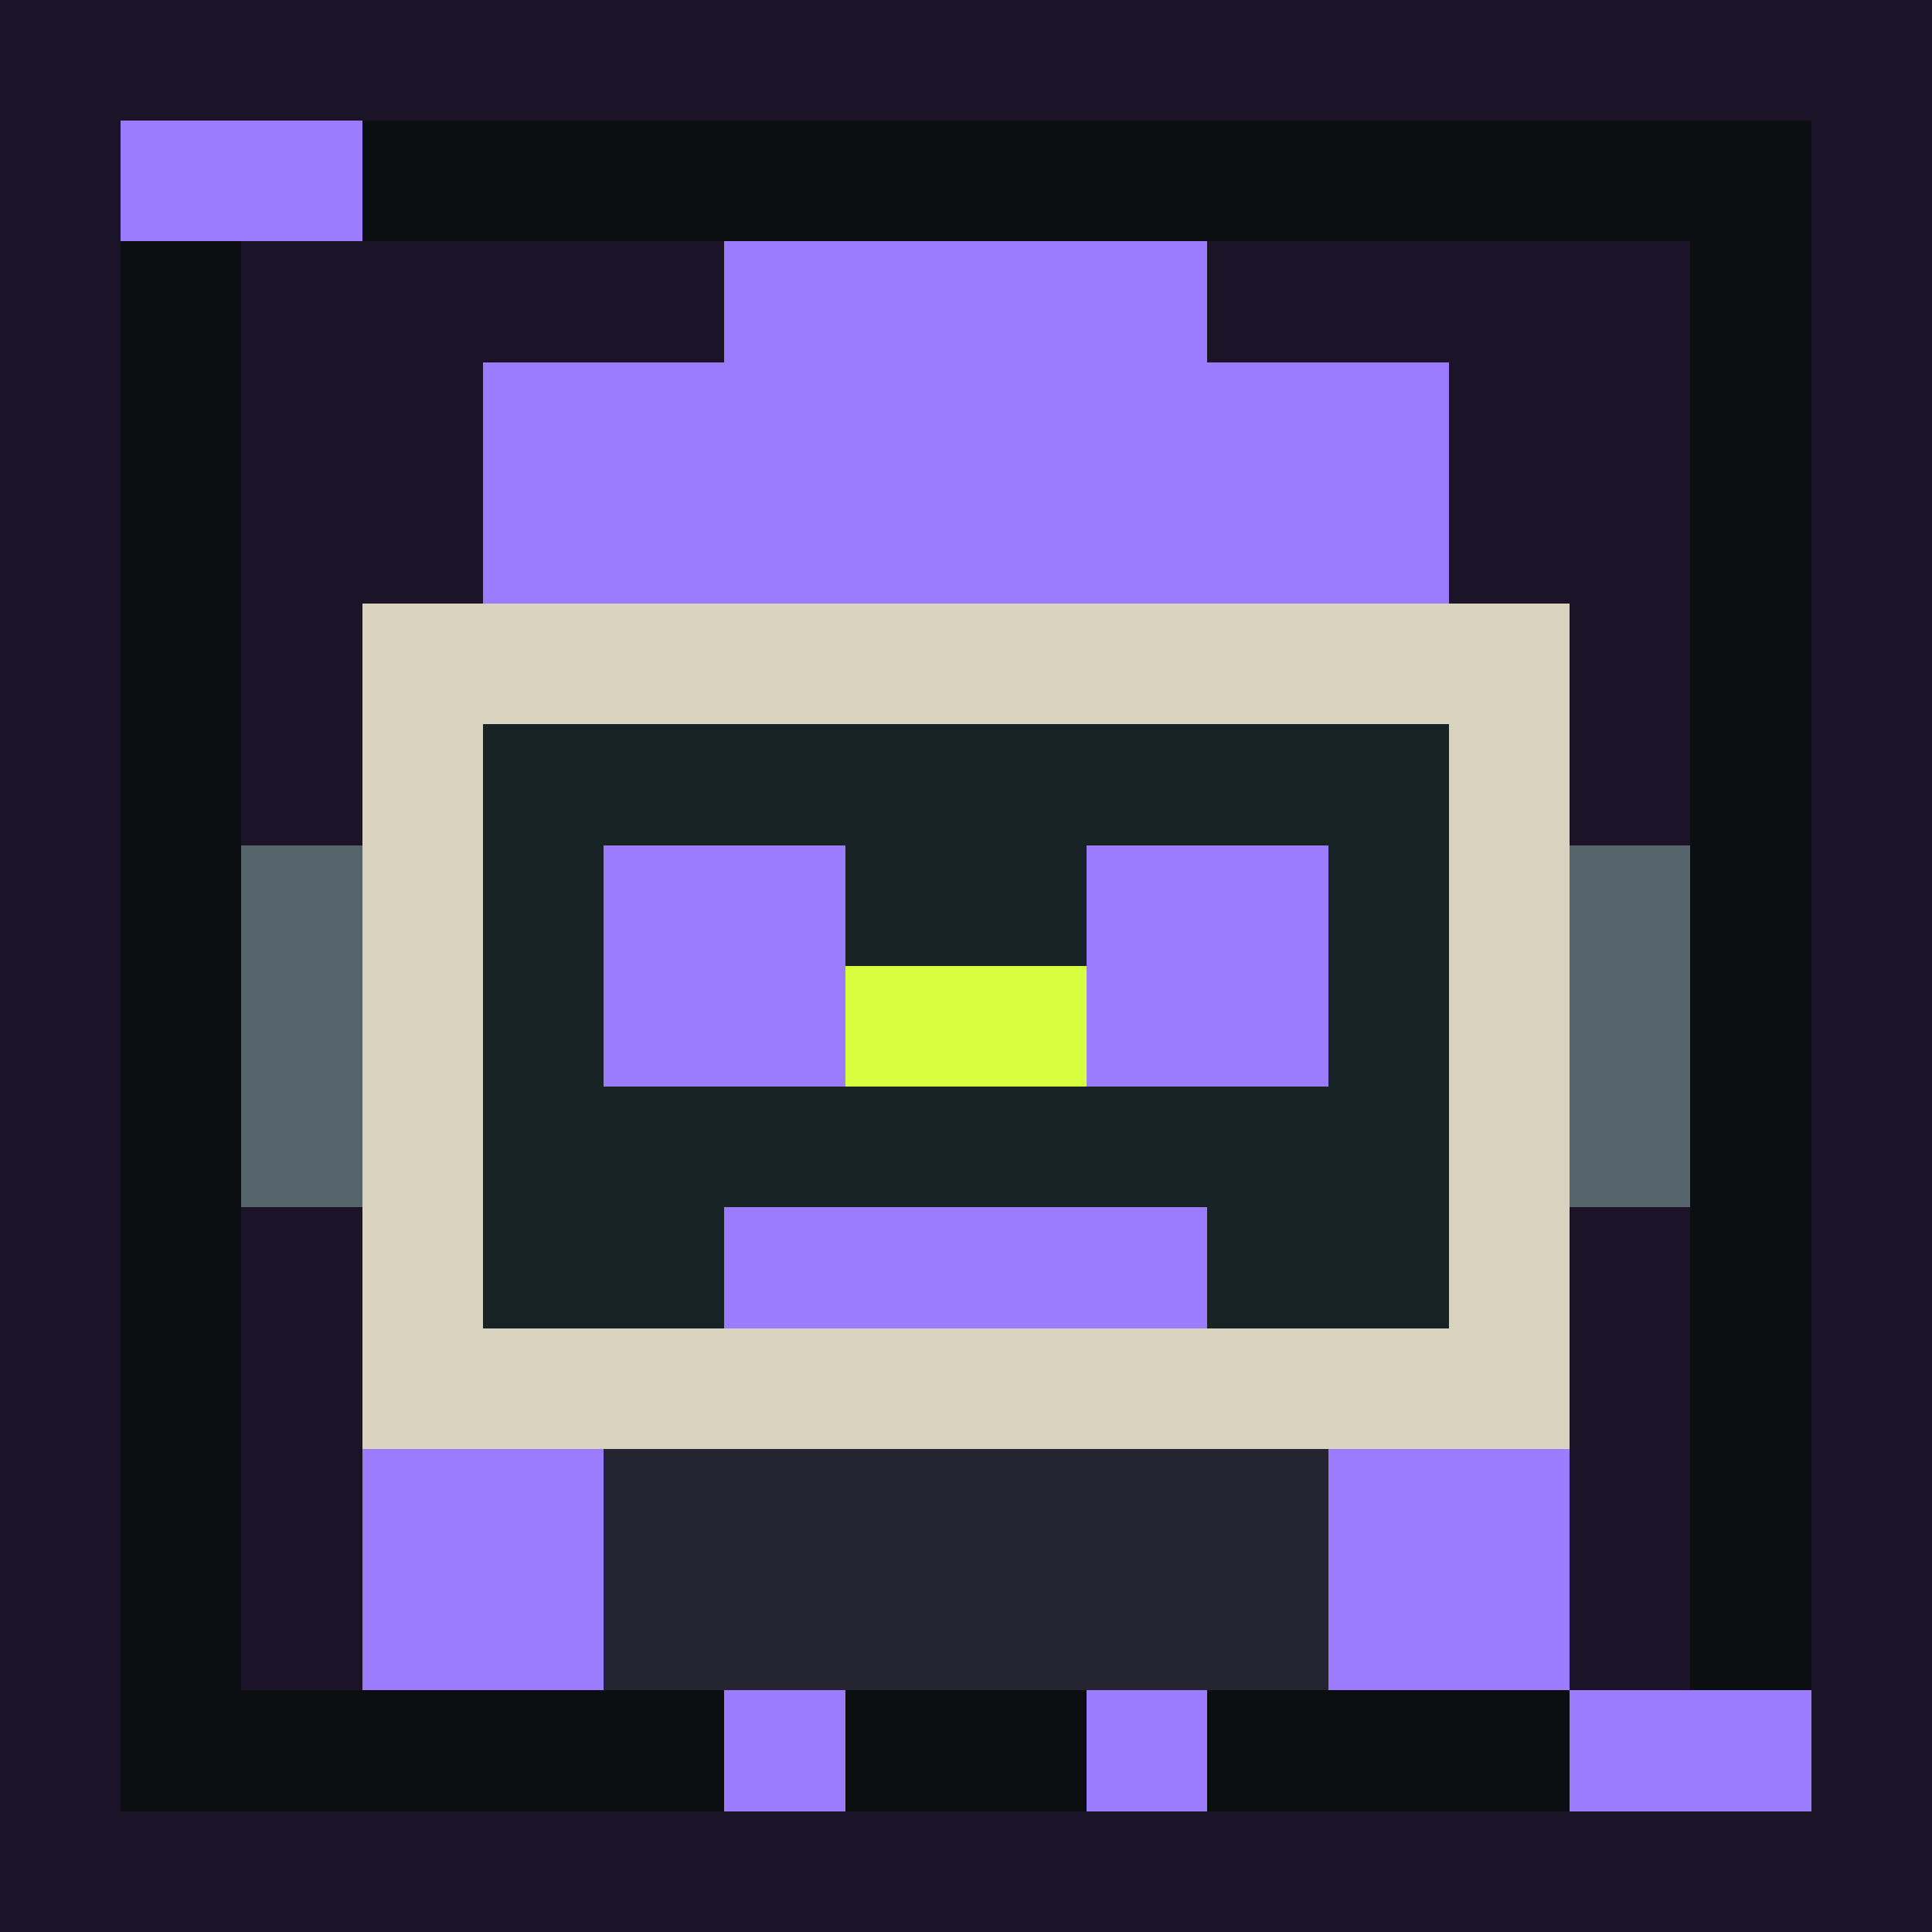
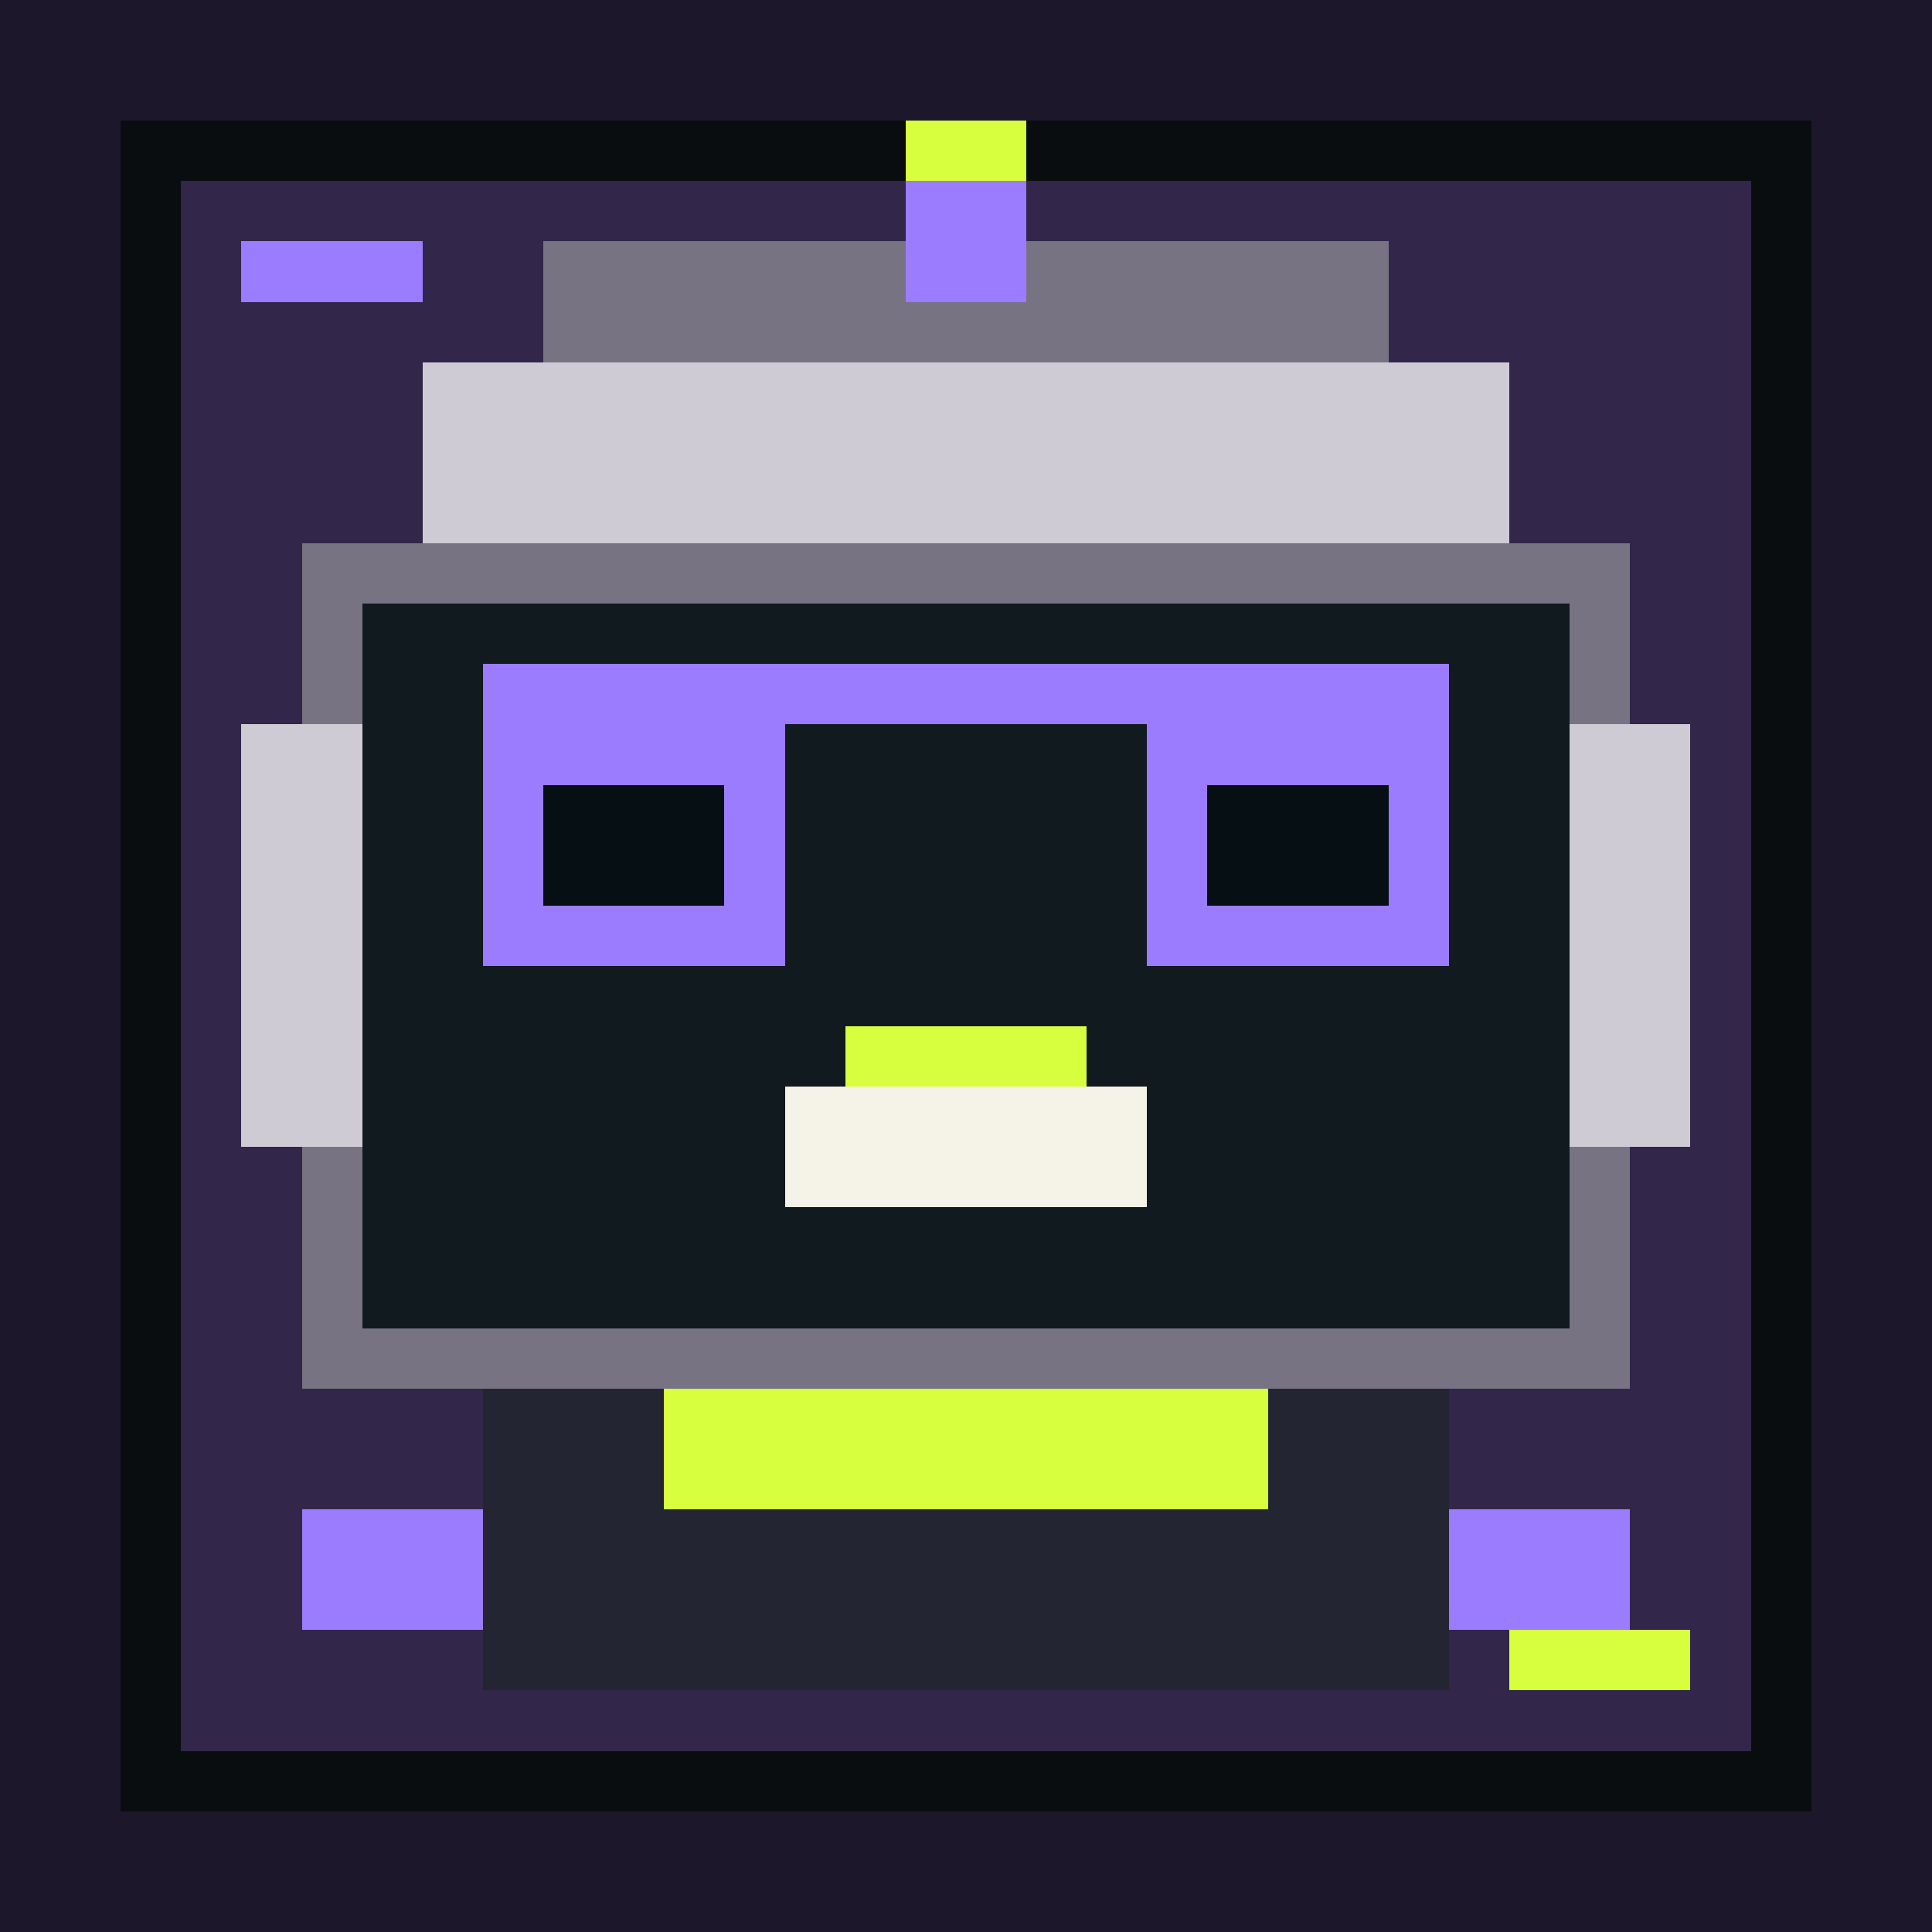
- <svg xmlns="http://www.w3.org/2000/svg" width="256" height="256" viewBox="0 0 256 256" shape-rendering="crispEdges">
-   <rect x="0" y="0" width="256" height="256" fill="#1b1429" />
-   <rect x="16" y="16" width="224" height="224" fill="#0b0f11" />
-   <rect x="32" y="32" width="192" height="192" fill="#1b1429" />
-   <rect x="64" y="48" width="128" height="32" fill="#9b7cff" />
-   <rect x="48" y="80" width="160" height="112" fill="#d8d2bf" />
-   <rect x="64" y="96" width="128" height="80" fill="#182326" />
-   <rect x="80" y="112" width="32" height="32" fill="#9b7cff" />
-   <rect x="144" y="112" width="32" height="32" fill="#9b7cff" />
-   <rect x="112" y="128" width="32" height="16" fill="#d8ff3e" />
-   <rect x="96" y="160" width="64" height="16" fill="#9b7cff" />
-   <rect x="32" y="112" width="16" height="48" fill="#56646b" />
-   <rect x="208" y="112" width="16" height="48" fill="#56646b" />
-   <rect x="80" y="192" width="96" height="32" fill="#252431" />
-   <rect x="96" y="224" width="16" height="16" fill="#9b7cff" />
-   <rect x="144" y="224" width="16" height="16" fill="#9b7cff" />
-   <rect x="96" y="32" width="64" height="16" fill="#9b7cff" />
-   <rect x="112" y="64" width="32" height="16" fill="#9b7cff" />
-   <rect x="48" y="192" width="32" height="32" fill="#9b7cff" />
-   <rect x="176" y="192" width="32" height="32" fill="#9b7cff" />
-   <rect x="16" y="16" width="32" height="16" fill="#9b7cff" />
-   <rect x="208" y="224" width="32" height="16" fill="#9b7cff" />
+ <svg xmlns="http://www.w3.org/2000/svg" viewBox="0 0 32 32" width="256" height="256" shape-rendering="crispEdges">
+   <rect x="0" y="0" width="32" height="32" fill="#1d172b" />
+   <rect x="2" y="2" width="28" height="28" fill="#090d10" />
+   <rect x="3" y="3" width="26" height="26" fill="#32264a" />
+   <rect x="9" y="4" width="14" height="2" fill="#777382" />
+   <rect x="7" y="6" width="18" height="3" fill="#cfcbd4" />
+   <rect x="5" y="9" width="22" height="14" fill="#777382" />
+   <rect x="6" y="10" width="20" height="12" fill="#111a1f" />
+   <rect x="8" y="12" width="5" height="4" fill="#9b7cff" />
+   <rect x="19" y="12" width="5" height="4" fill="#9b7cff" />
+   <rect x="9" y="13" width="3" height="2" fill="#061014" />
+   <rect x="20" y="13" width="3" height="2" fill="#061014" />
+   <rect x="13" y="18" width="6" height="2" fill="#f5f3e8" />
+   <rect x="4" y="12" width="2" height="7" fill="#cfcbd4" />
+   <rect x="26" y="12" width="2" height="7" fill="#cfcbd4" />
+   <rect x="8" y="23" width="16" height="5" fill="#242532" />
+   <rect x="11" y="23" width="10" height="2" fill="#d8ff3e" />
+   <rect x="5" y="25" width="3" height="2" fill="#9b7cff" />
+   <rect x="24" y="25" width="3" height="2" fill="#9b7cff" />
+   <rect x="15" y="2" width="2" height="2" fill="#d8ff3e" />
+   <rect x="4" y="4" width="3" height="1" fill="#9b7cff" />
+   <rect x="25" y="27" width="3" height="1" fill="#d8ff3e" />
+   <rect x="8" y="11" width="16" height="1" fill="#9b7cff" />
+   <rect x="14" y="17" width="4" height="1" fill="#d8ff3e" />
+   <rect x="15" y="3" width="2" height="2" fill="#9b7cff" />
</svg>
